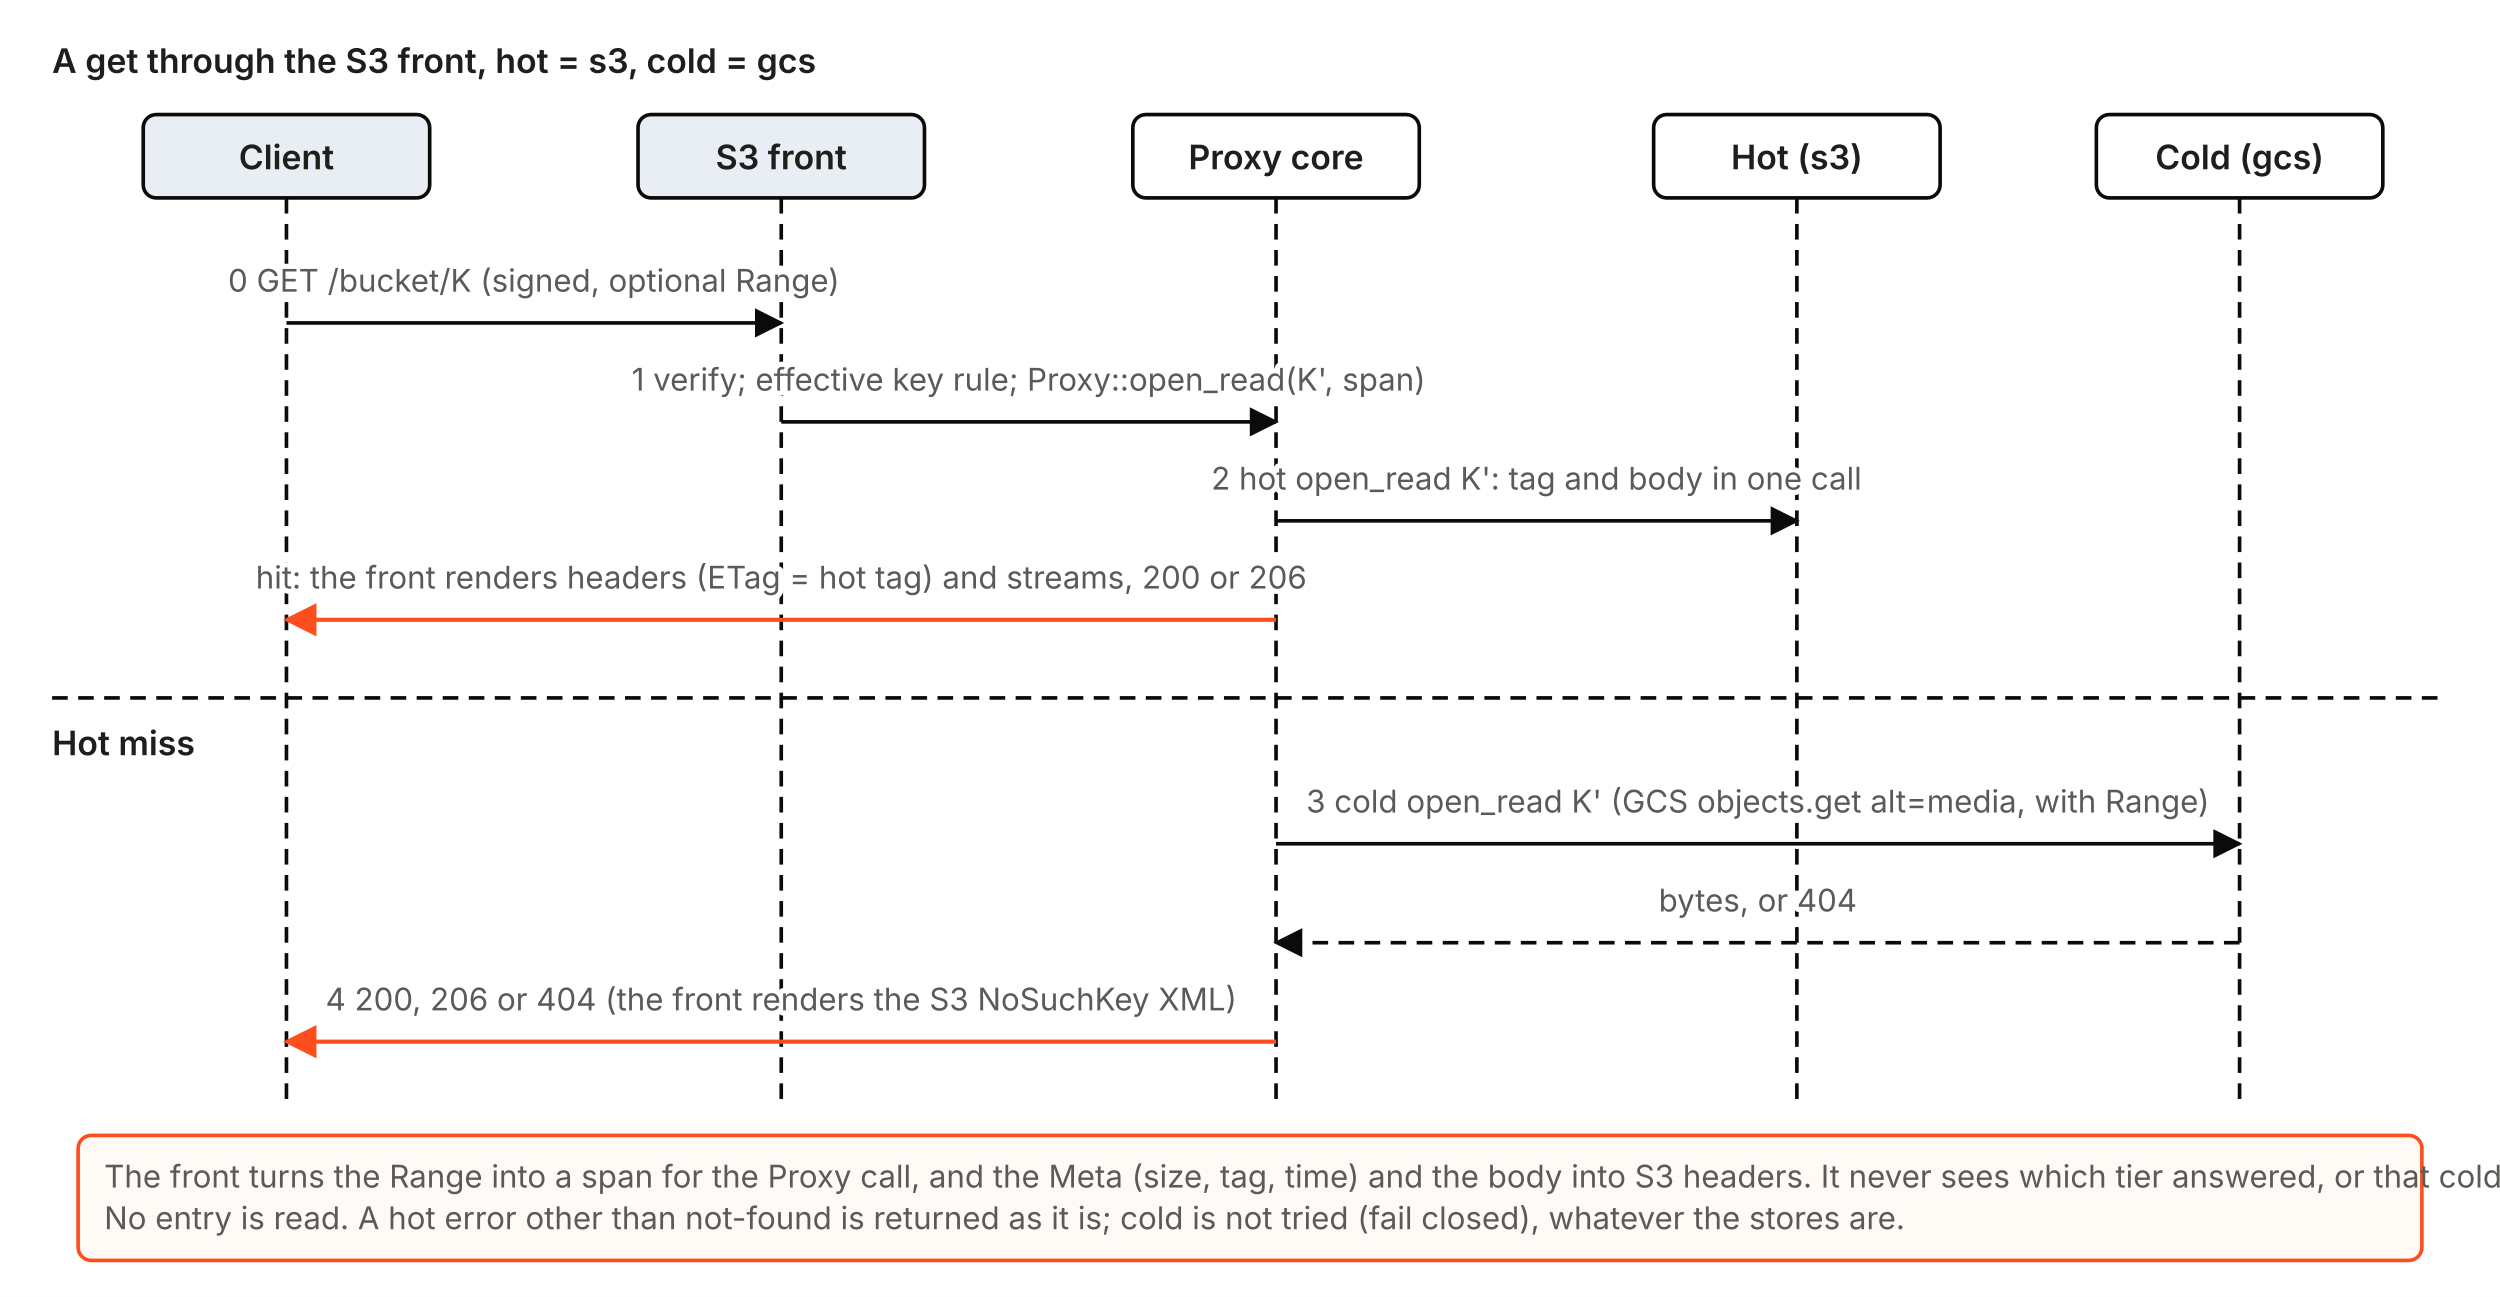
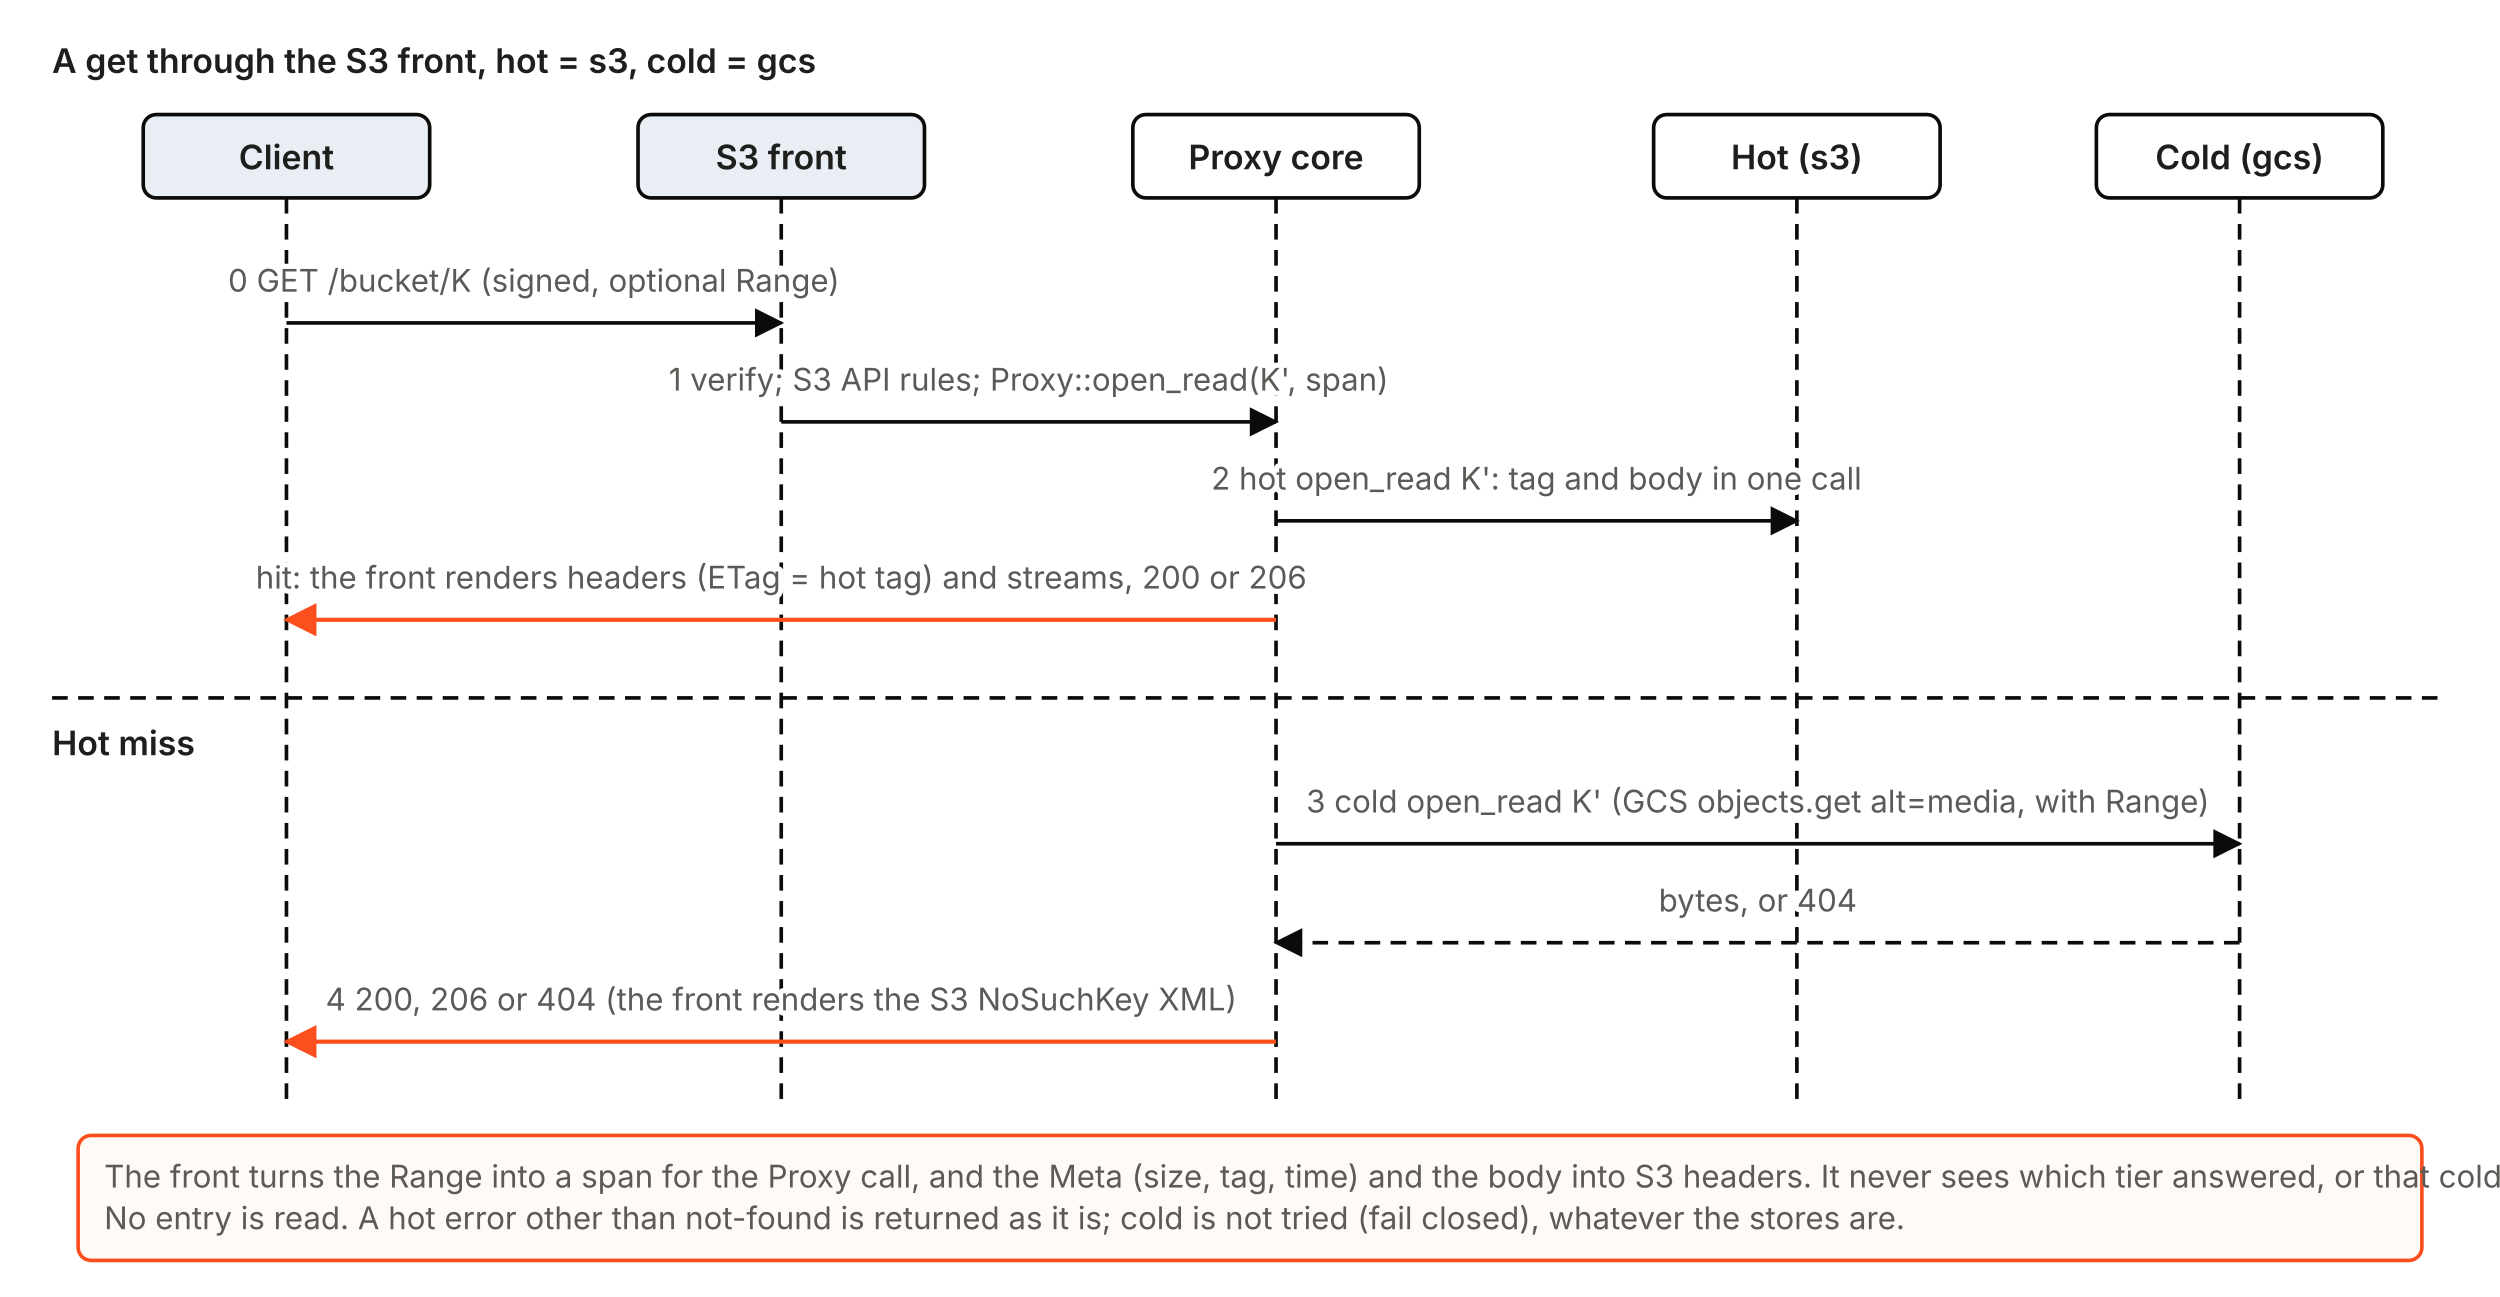
<svg xmlns="http://www.w3.org/2000/svg" viewBox="0 0 960 498" width="960" height="498" role="img" aria-label="Sequence diagram of a get through the S3 front: hot first, then a GCS cold read on a hot miss.">
  <defs>
    <marker id="seq-iface-get-ak" viewBox="0 0 10 10" refX="9" refY="5" markerWidth="8" markerHeight="8" orient="auto">
      <path d="M0,0 L10,5 L0,10 z" fill="#0B0B0A" />
    </marker>
    <marker id="seq-iface-get-ao" viewBox="0 0 10 10" refX="9" refY="5" markerWidth="8" markerHeight="8" orient="auto">
      <path d="M0,0 L10,5 L0,10 z" fill="#FD4F1D" />
    </marker>
  </defs>
  <style>
.box{fill:#FFFFFF;stroke:#0B0B0A;stroke-width:1.4}
.box-b{fill:#E8EEF4;stroke:#0B0B0A;stroke-width:1.4}
.box-o{fill:#FFFAF5;stroke:#FD4F1D;stroke-width:1.4}
.box-p{fill:none;stroke:#5A5A57;stroke-width:1.4;stroke-dasharray:6 4}
.ln{stroke:#0B0B0A;fill:none;stroke-width:1.4}
.ln-d{stroke:#0B0B0A;fill:none;stroke-width:1.4;stroke-dasharray:6 4}
.ln-o{stroke:#FD4F1D;fill:none;stroke-width:1.6}
text{fill:#1E1E1D;font-family:system-ui,-apple-system,'Segoe UI',sans-serif;font-size:13px}
.b{font-weight:600}
.t-m{fill:#5A5A57;font-size:12px}
.lbl{paint-order:stroke;stroke:#FFFFFF;stroke-width:4px;stroke-linejoin:round}
</style>
  <rect x="0" y="0" width="960" height="498" fill="#FFFFFF" />
  <text x="20" y="28" class="b" font-size="16">A get through the S3 front, hot = s3, cold = gcs</text>
  <rect x="55" y="44" width="110" height="32" rx="5" class="box-b" />
  <text x="110" y="65" class="b" text-anchor="middle">Client</text>
  <line x1="110" y1="76" x2="110" y2="426" class="ln-d" />
  <rect x="245" y="44" width="110" height="32" rx="5" class="box-b" />
  <text x="300" y="65" class="b" text-anchor="middle">S3 front</text>
  <line x1="300" y1="76" x2="300" y2="426" class="ln-d" />
  <rect x="435" y="44" width="110" height="32" rx="5" class="box" />
  <text x="490" y="65" class="b" text-anchor="middle">Proxy core</text>
  <line x1="490" y1="76" x2="490" y2="426" class="ln-d" />
  <rect x="635" y="44" width="110" height="32" rx="5" class="box" />
  <text x="690" y="65" class="b" text-anchor="middle">Hot (s3)</text>
  <line x1="690" y1="76" x2="690" y2="426" class="ln-d" />
  <rect x="805" y="44" width="110" height="32" rx="5" class="box" />
  <text x="860" y="65" class="b" text-anchor="middle">Cold (gcs)</text>
  <line x1="860" y1="76" x2="860" y2="426" class="ln-d" />
  <text x="205.0" y="112" class="t-m lbl" text-anchor="middle">0  GET /bucket/K (signed, optional Range)</text>
  <line x1="110" y1="124" x2="300" y2="124" class="ln" marker-end="url(#seq-iface-get-ak)" />
-   <text x="395.0" y="150" class="t-m lbl" text-anchor="middle">1  verify; effective key rule; Proxy::open_read(K', span)</text>
+   <text x="395.0" y="150" class="t-m lbl" text-anchor="middle">1  verify; S3 API rules; Proxy::open_read(K', span)</text>
  <line x1="300" y1="162" x2="490" y2="162" class="ln" marker-end="url(#seq-iface-get-ak)" />
  <text x="590.0" y="188" class="t-m lbl" text-anchor="middle">2  hot open_read K': tag and body in one call</text>
  <line x1="490" y1="200" x2="690" y2="200" class="ln" marker-end="url(#seq-iface-get-ak)" />
  <text x="300.0" y="226" class="t-m lbl" text-anchor="middle">hit: the front renders headers (ETag = hot tag) and streams, 200 or 206</text>
  <line x1="490" y1="238" x2="110" y2="238" class="ln-o" marker-end="url(#seq-iface-get-ao)" />
  <line x1="20" y1="268" x2="940" y2="268" class="ln-d" />
  <text x="20" y="290" class="b lbl">Hot miss</text>
  <text x="675.0" y="312" class="t-m lbl" text-anchor="middle">3  cold open_read K'  (GCS objects.get alt=media, with Range)</text>
  <line x1="490" y1="324" x2="860" y2="324" class="ln" marker-end="url(#seq-iface-get-ak)" />
  <text x="675.0" y="350" class="t-m lbl" text-anchor="middle">bytes, or 404</text>
  <line x1="860" y1="362" x2="490" y2="362" class="ln-d" marker-end="url(#seq-iface-get-ak)" />
  <text x="300.0" y="388" class="t-m lbl" text-anchor="middle">4  200, 206 or 404 (the front renders the S3 NoSuchKey XML)</text>
  <line x1="490" y1="400" x2="110" y2="400" class="ln-o" marker-end="url(#seq-iface-get-ao)" />
  <rect x="30" y="436" width="900" height="48" rx="5" class="box-o" />
  <text x="40" y="456" class="t-m">The front turns the Range into a span for the Proxy call, and the Meta (size, tag, time) and the body into S3 headers. It never sees which tier answered, or that cold is GCS.</text>
  <text x="40" y="472" class="t-m">No entry is read. A hot error other than not-found is returned as it is; cold is not tried (fail closed), whatever the stores are.</text>
</svg>
